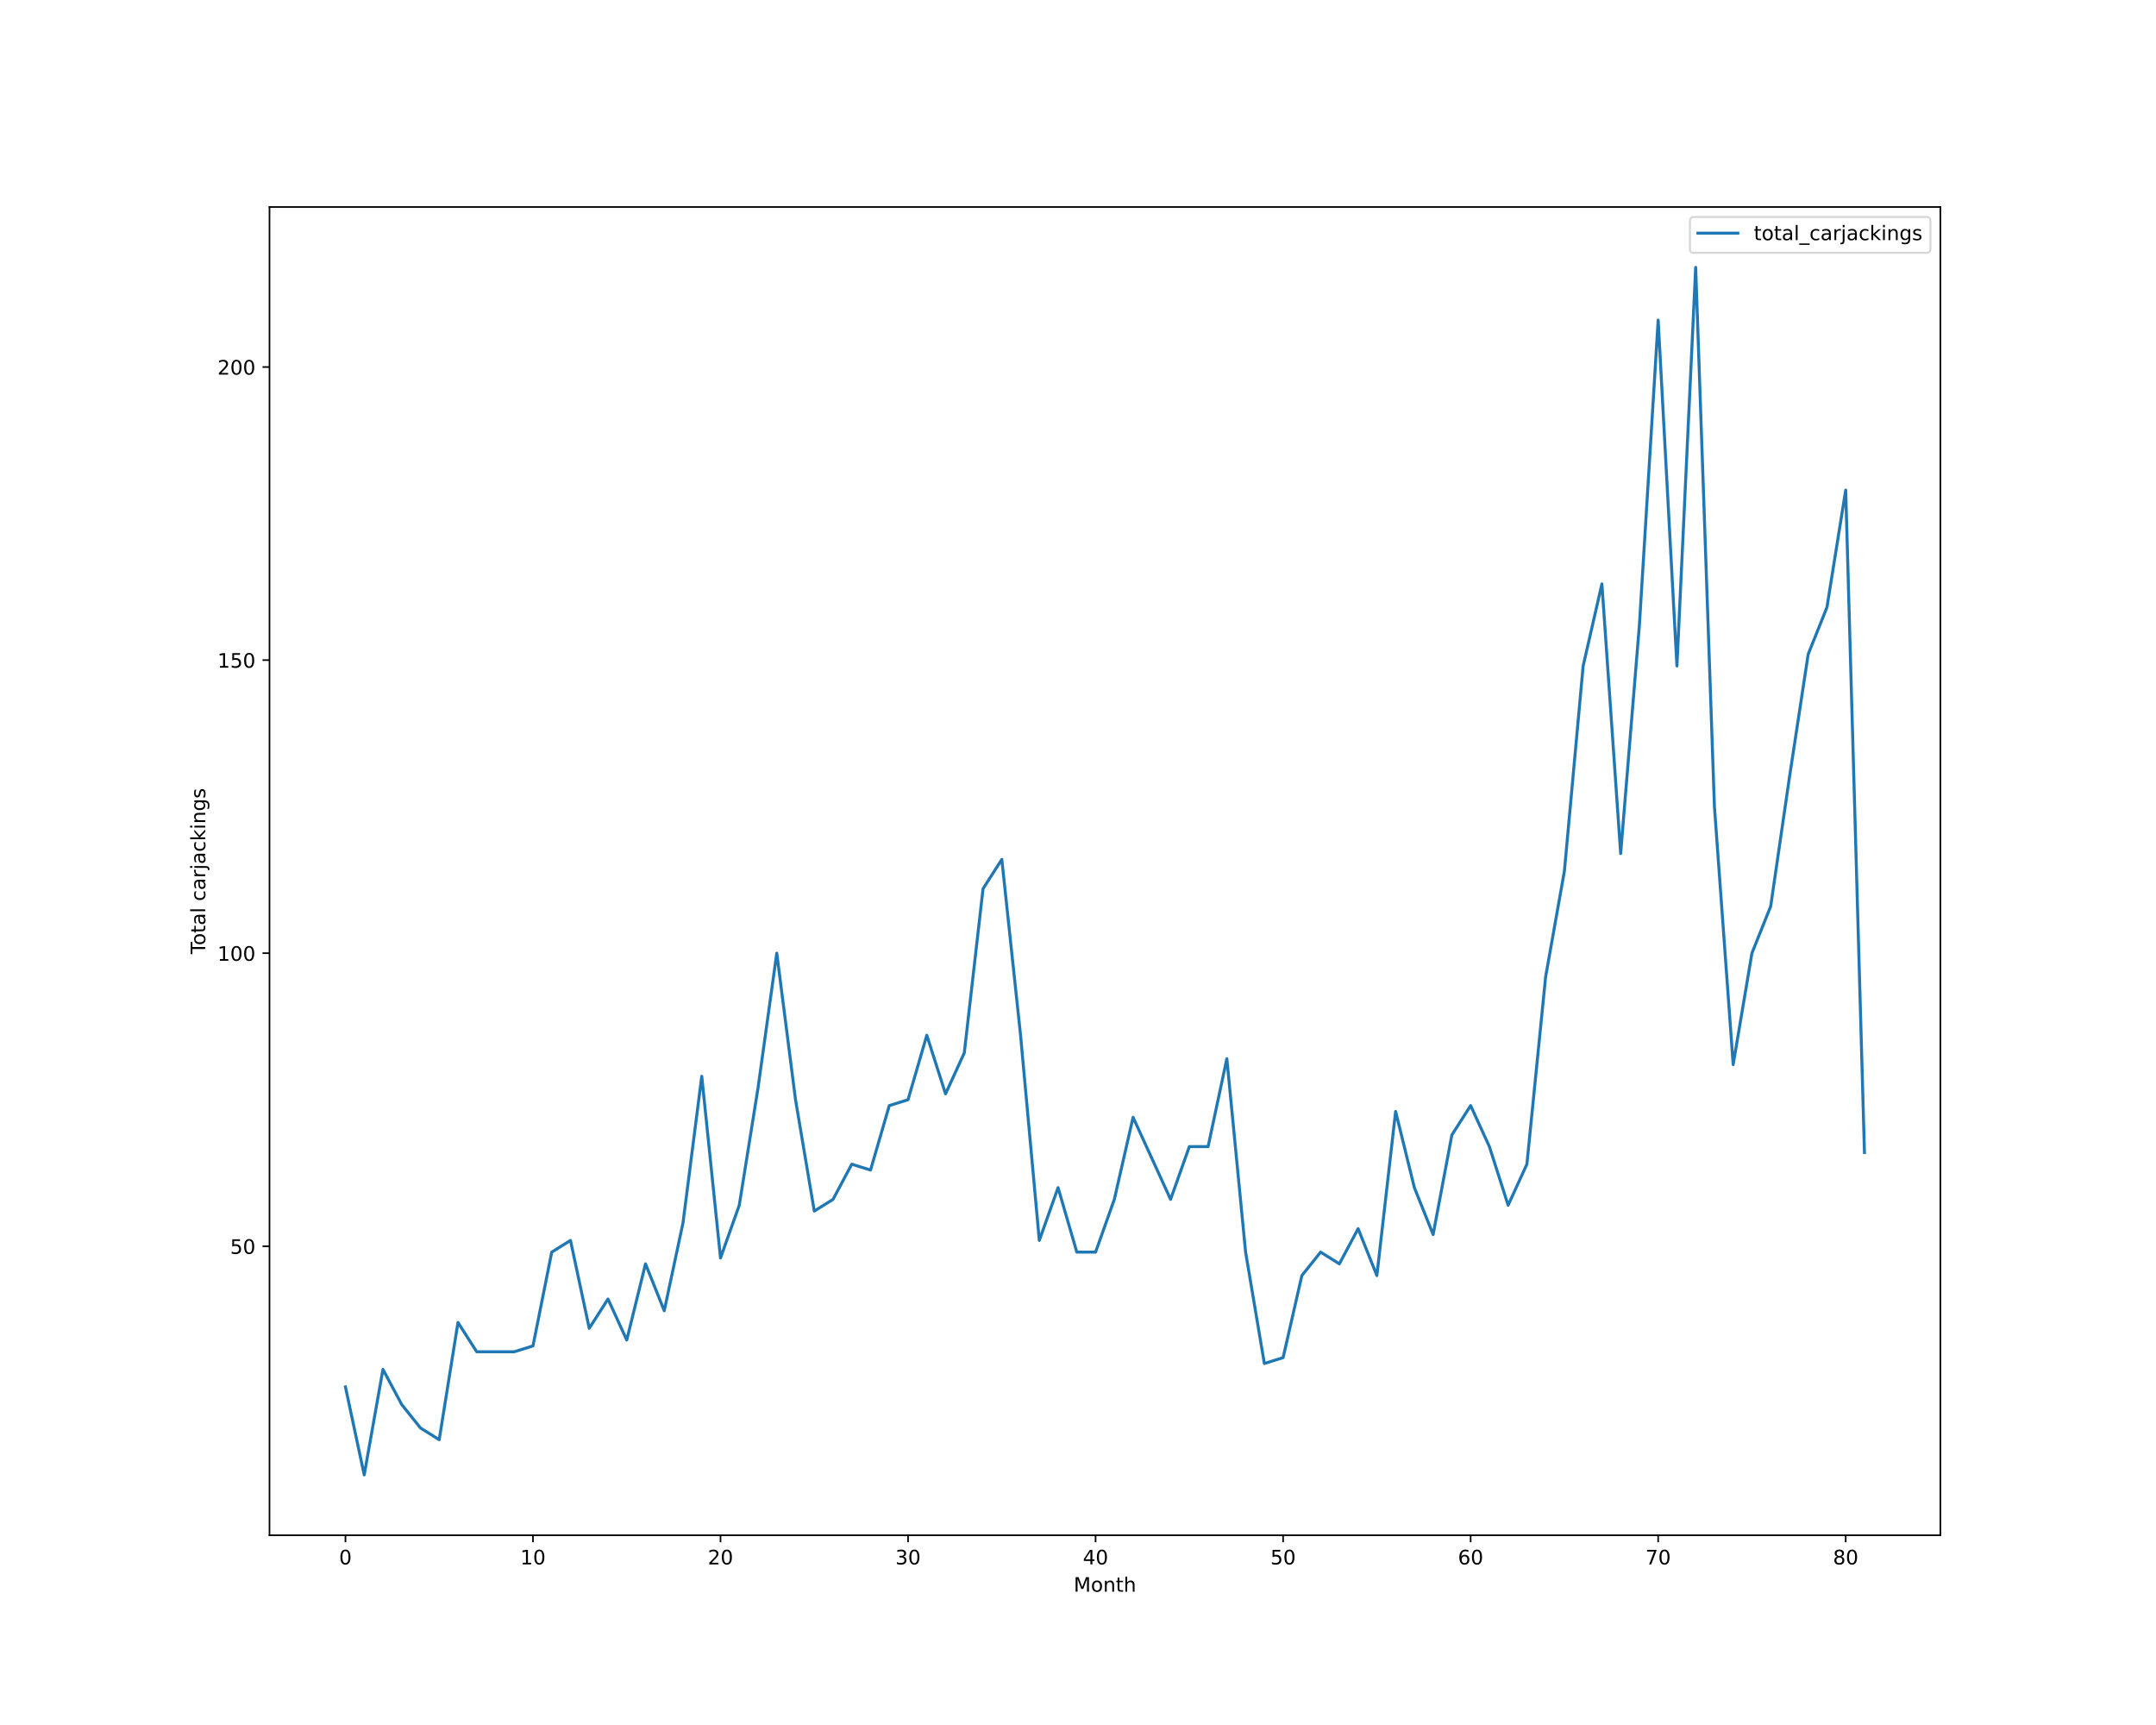
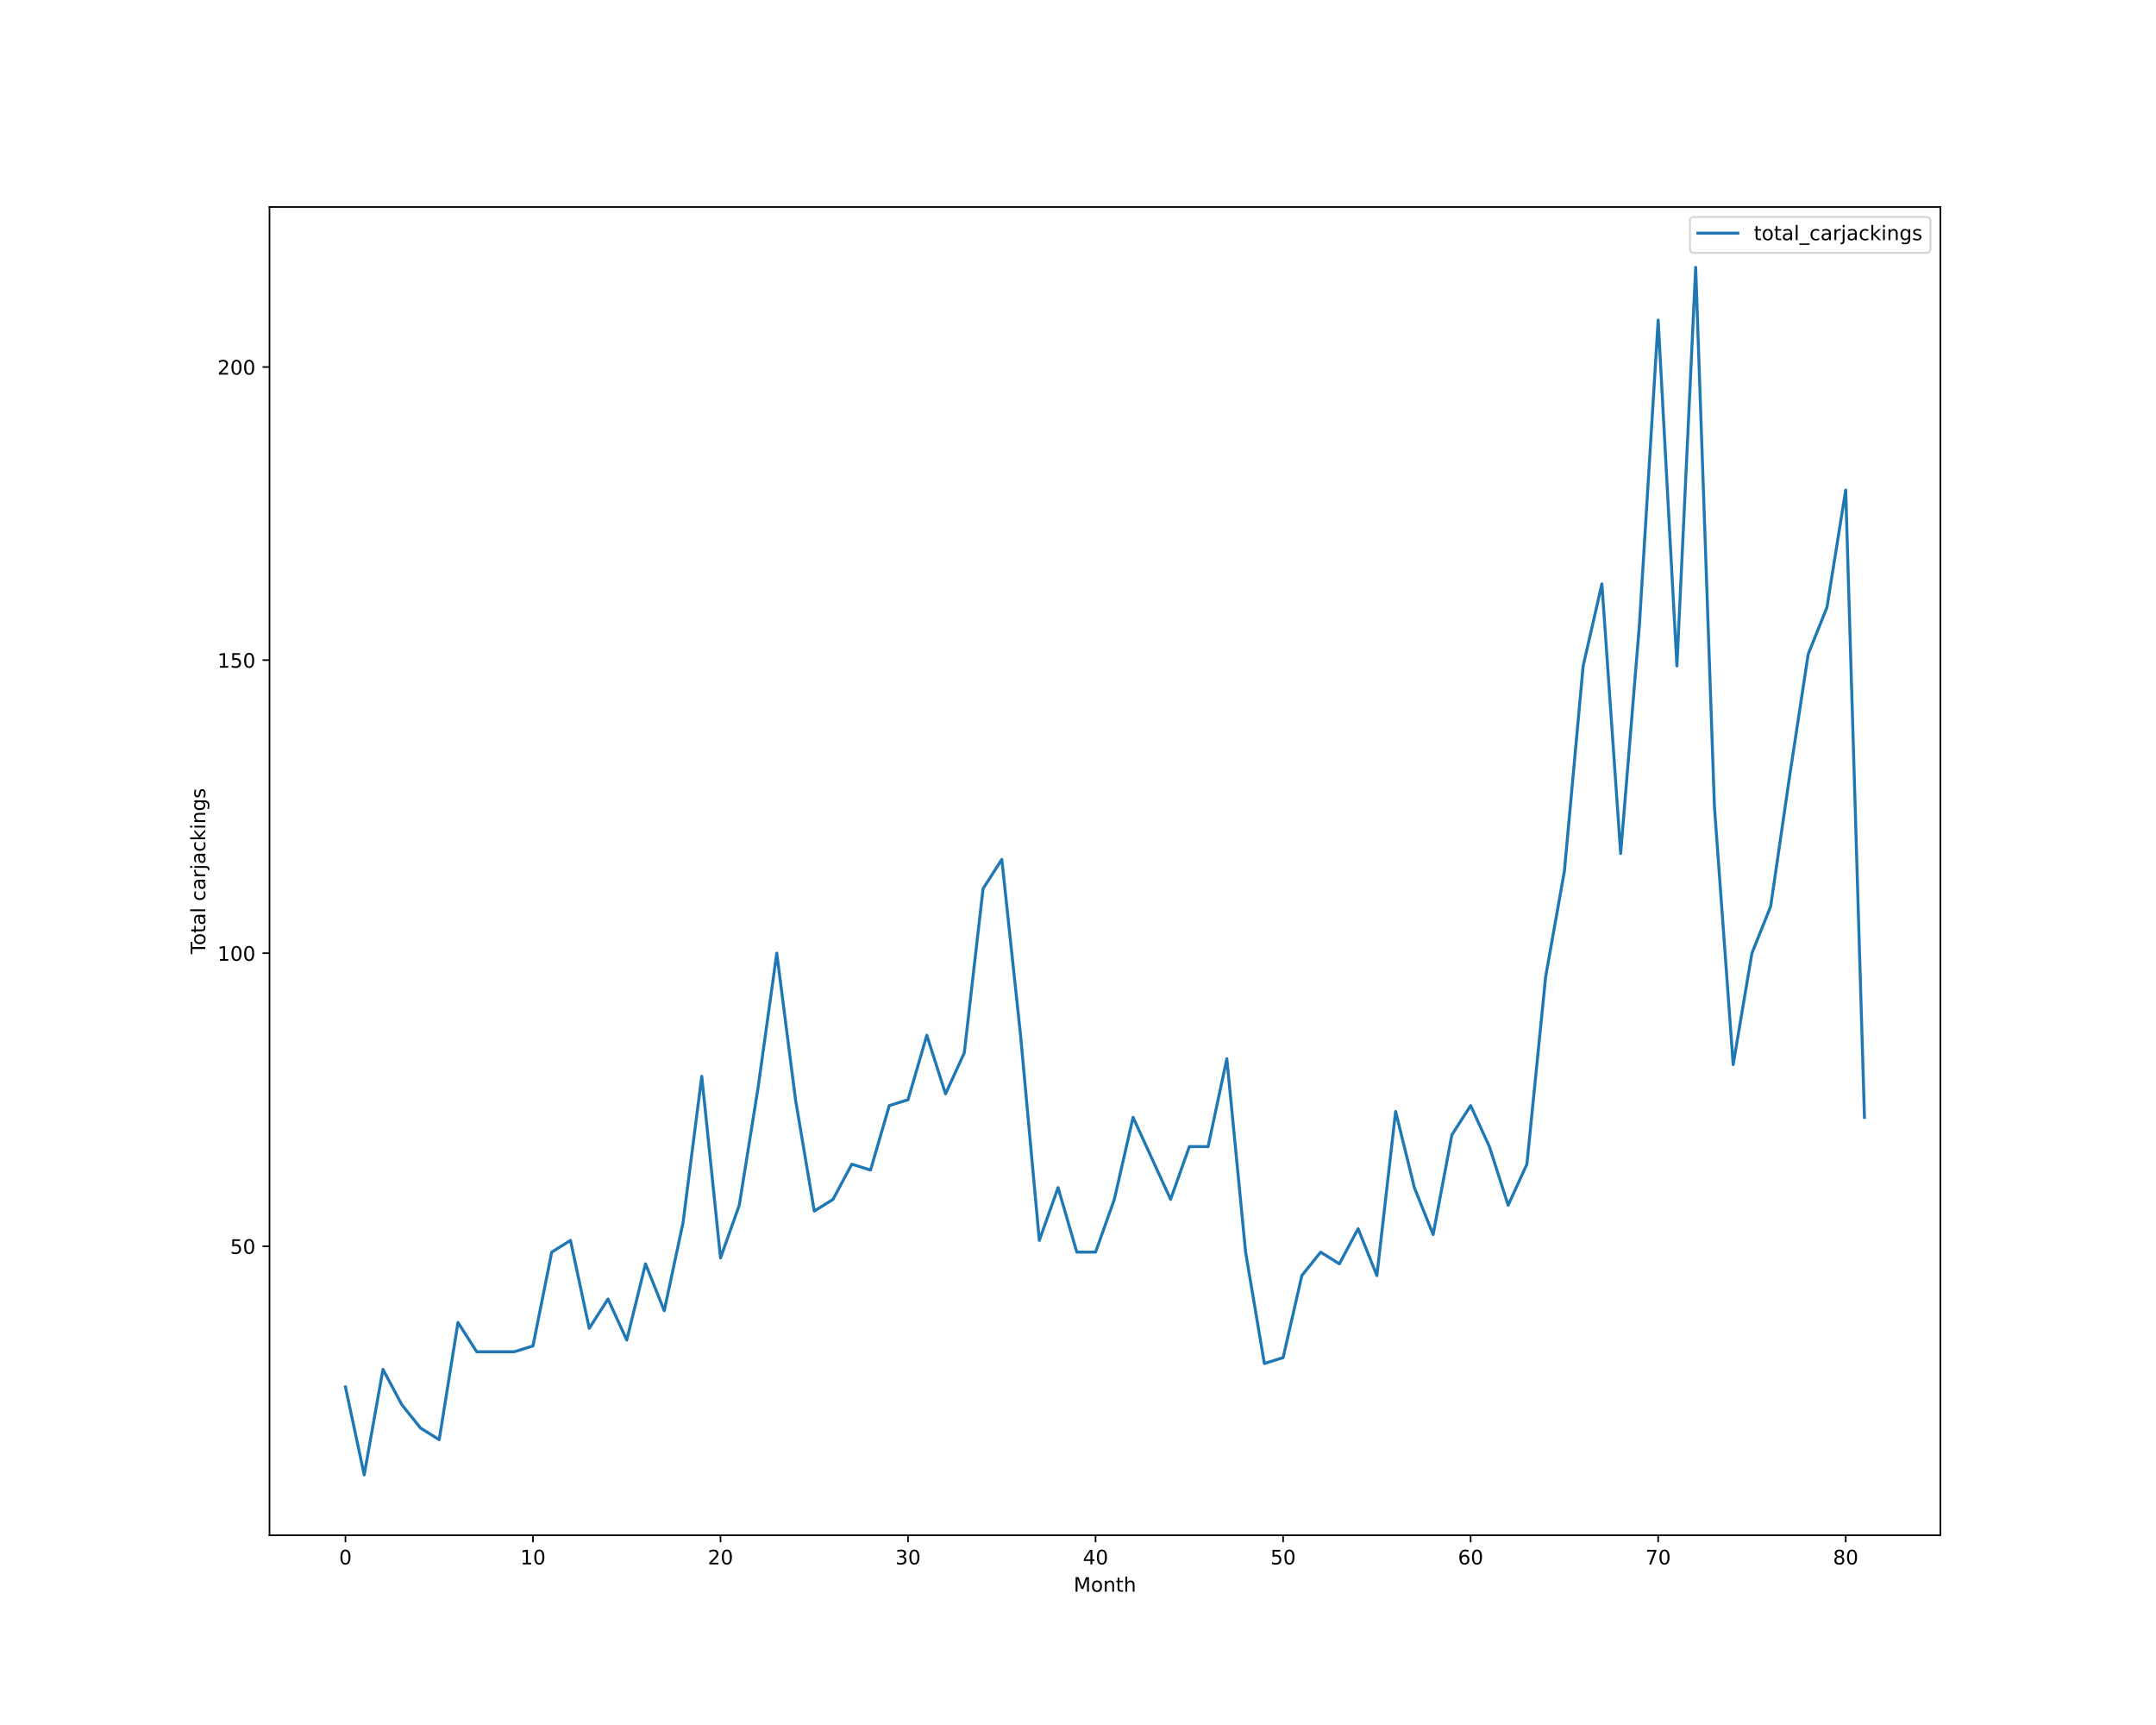
<svg xmlns="http://www.w3.org/2000/svg" xmlns:xlink="http://www.w3.org/1999/xlink" height="864pt" version="1.1" viewBox="0 0 1080 864" width="1080pt">
  <defs>
    <style type="text/css">*{stroke-linecap:butt;stroke-linejoin:round;}</style>
  </defs>
  <g id="figure_1">
    <g id="patch_1">
      <path d="M 0 864  L 1080 864  L 1080 0  L 0 0  z " style="fill:#ffffff;" />
    </g>
    <g id="axes_1">
      <g id="patch_2">
        <path d="M 135 768.96  L 972 768.96  L 972 103.68  L 135 103.68  z " style="fill:#ffffff;" />
      </g>
      <g id="matplotlib.axis_1">
        <g id="xtick_1">
          <g id="line2d_1">
            <defs>
-               <path d="M 0 0  L 0 3.5  " id="mb1be8835cd" style="stroke:#000000;stroke-width:0.8;" />
-             </defs>
-             <g>
-               <use style="stroke:#000000;stroke-width:0.8;" x="173.045" xlink:href="#mb1be8835cd" y="768.96" />
+               <path d="M 0 0  L 0 3.5  " id="mb73da736c5" style="stroke:#000000;stroke-width:0.8;" />
+             </defs>
+             <g>
+               <use style="stroke:#000000;stroke-width:0.8;" x="173.045" xlink:href="#mb73da736c5" y="768.96" />
            </g>
          </g>
          <g id="text_1">
            <g transform="translate(169.8642 783.5584)scale(0.1 -0.1)">
              <defs>
                <path d="M 2034 4250  Q 1547 4250 1301 3770  Q 1056 3291 1056 2328  Q 1056 1369 1301 889  Q 1547 409 2034 409  Q 2525 409 2770 889  Q 3016 1369 3016 2328  Q 3016 3291 2770 3770  Q 2525 4250 2034 4250  z M 2034 4750  Q 2819 4750 3233 4129  Q 3647 3509 3647 2328  Q 3647 1150 3233 529  Q 2819 -91 2034 -91  Q 1250 -91 836 529  Q 422 1150 422 2328  Q 422 3509 836 4129  Q 1250 4750 2034 4750  z " id="DejaVuSans-30" transform="scale(0.015625)" />
              </defs>
              <use xlink:href="#DejaVuSans-30" />
            </g>
          </g>
        </g>
        <g id="xtick_2">
          <g id="line2d_2">
            <g>
-               <use style="stroke:#000000;stroke-width:0.8;" x="266.985" xlink:href="#mb1be8835cd" y="768.96" />
+               <use style="stroke:#000000;stroke-width:0.8;" x="266.985" xlink:href="#mb73da736c5" y="768.96" />
            </g>
          </g>
          <g id="text_2">
            <g transform="translate(260.6223 783.5584)scale(0.1 -0.1)">
              <defs>
                <path d="M 794 531  L 1825 531  L 1825 4091  L 703 3866  L 703 4441  L 1819 4666  L 2450 4666  L 2450 531  L 3481 531  L 3481 0  L 794 0  L 794 531  z " id="DejaVuSans-31" transform="scale(0.015625)" />
              </defs>
              <use xlink:href="#DejaVuSans-31" />
              <use x="63.623" xlink:href="#DejaVuSans-30" />
            </g>
          </g>
        </g>
        <g id="xtick_3">
          <g id="line2d_3">
            <g>
-               <use style="stroke:#000000;stroke-width:0.8;" x="360.924" xlink:href="#mb1be8835cd" y="768.96" />
+               <use style="stroke:#000000;stroke-width:0.8;" x="360.924" xlink:href="#mb73da736c5" y="768.96" />
            </g>
          </g>
          <g id="text_3">
            <g transform="translate(354.5617 783.5584)scale(0.1 -0.1)">
              <defs>
                <path d="M 1228 531  L 3431 531  L 3431 0  L 469 0  L 469 531  Q 828 903 1448 1529  Q 2069 2156 2228 2338  Q 2531 2678 2651 2914  Q 2772 3150 2772 3378  Q 2772 3750 2511 3984  Q 2250 4219 1831 4219  Q 1534 4219 1204 4116  Q 875 4013 500 3803  L 500 4441  Q 881 4594 1212 4672  Q 1544 4750 1819 4750  Q 2544 4750 2975 4387  Q 3406 4025 3406 3419  Q 3406 3131 3298 2873  Q 3191 2616 2906 2266  Q 2828 2175 2409 1742  Q 1991 1309 1228 531  z " id="DejaVuSans-32" transform="scale(0.015625)" />
              </defs>
              <use xlink:href="#DejaVuSans-32" />
              <use x="63.623" xlink:href="#DejaVuSans-30" />
            </g>
          </g>
        </g>
        <g id="xtick_4">
          <g id="line2d_4">
            <g>
-               <use style="stroke:#000000;stroke-width:0.8;" x="454.864" xlink:href="#mb1be8835cd" y="768.96" />
+               <use style="stroke:#000000;stroke-width:0.8;" x="454.864" xlink:href="#mb73da736c5" y="768.96" />
            </g>
          </g>
          <g id="text_4">
            <g transform="translate(448.5011 783.5584)scale(0.1 -0.1)">
              <defs>
                <path d="M 2597 2516  Q 3050 2419 3304 2112  Q 3559 1806 3559 1356  Q 3559 666 3084 287  Q 2609 -91 1734 -91  Q 1441 -91 1130 -33  Q 819 25 488 141  L 488 750  Q 750 597 1062 519  Q 1375 441 1716 441  Q 2309 441 2620 675  Q 2931 909 2931 1356  Q 2931 1769 2642 2001  Q 2353 2234 1838 2234  L 1294 2234  L 1294 2753  L 1863 2753  Q 2328 2753 2575 2939  Q 2822 3125 2822 3475  Q 2822 3834 2567 4026  Q 2313 4219 1838 4219  Q 1578 4219 1281 4162  Q 984 4106 628 3988  L 628 4550  Q 988 4650 1302 4700  Q 1616 4750 1894 4750  Q 2613 4750 3031 4423  Q 3450 4097 3450 3541  Q 3450 3153 3228 2886  Q 3006 2619 2597 2516  z " id="DejaVuSans-33" transform="scale(0.015625)" />
              </defs>
              <use xlink:href="#DejaVuSans-33" />
              <use x="63.623" xlink:href="#DejaVuSans-30" />
            </g>
          </g>
        </g>
        <g id="xtick_5">
          <g id="line2d_5">
            <g>
-               <use style="stroke:#000000;stroke-width:0.8;" x="548.803" xlink:href="#mb1be8835cd" y="768.96" />
+               <use style="stroke:#000000;stroke-width:0.8;" x="548.803" xlink:href="#mb73da736c5" y="768.96" />
            </g>
          </g>
          <g id="text_5">
            <g transform="translate(542.4405 783.5584)scale(0.1 -0.1)">
              <defs>
                <path d="M 2419 4116  L 825 1625  L 2419 1625  L 2419 4116  z M 2253 4666  L 3047 4666  L 3047 1625  L 3713 1625  L 3713 1100  L 3047 1100  L 3047 0  L 2419 0  L 2419 1100  L 313 1100  L 313 1709  L 2253 4666  z " id="DejaVuSans-34" transform="scale(0.015625)" />
              </defs>
              <use xlink:href="#DejaVuSans-34" />
              <use x="63.623" xlink:href="#DejaVuSans-30" />
            </g>
          </g>
        </g>
        <g id="xtick_6">
          <g id="line2d_6">
            <g>
-               <use style="stroke:#000000;stroke-width:0.8;" x="642.742" xlink:href="#mb1be8835cd" y="768.96" />
+               <use style="stroke:#000000;stroke-width:0.8;" x="642.742" xlink:href="#mb73da736c5" y="768.96" />
            </g>
          </g>
          <g id="text_6">
            <g transform="translate(636.3799 783.5584)scale(0.1 -0.1)">
              <defs>
                <path d="M 691 4666  L 3169 4666  L 3169 4134  L 1269 4134  L 1269 2991  Q 1406 3038 1543 3061  Q 1681 3084 1819 3084  Q 2600 3084 3056 2656  Q 3513 2228 3513 1497  Q 3513 744 3044 326  Q 2575 -91 1722 -91  Q 1428 -91 1123 -41  Q 819 9 494 109  L 494 744  Q 775 591 1075 516  Q 1375 441 1709 441  Q 2250 441 2565 725  Q 2881 1009 2881 1497  Q 2881 1984 2565 2268  Q 2250 2553 1709 2553  Q 1456 2553 1204 2497  Q 953 2441 691 2322  L 691 4666  z " id="DejaVuSans-35" transform="scale(0.015625)" />
              </defs>
              <use xlink:href="#DejaVuSans-35" />
              <use x="63.623" xlink:href="#DejaVuSans-30" />
            </g>
          </g>
        </g>
        <g id="xtick_7">
          <g id="line2d_7">
            <g>
-               <use style="stroke:#000000;stroke-width:0.8;" x="736.682" xlink:href="#mb1be8835cd" y="768.96" />
+               <use style="stroke:#000000;stroke-width:0.8;" x="736.682" xlink:href="#mb73da736c5" y="768.96" />
            </g>
          </g>
          <g id="text_7">
            <g transform="translate(730.3193 783.5584)scale(0.1 -0.1)">
              <defs>
                <path d="M 2113 2584  Q 1688 2584 1439 2293  Q 1191 2003 1191 1497  Q 1191 994 1439 701  Q 1688 409 2113 409  Q 2538 409 2786 701  Q 3034 994 3034 1497  Q 3034 2003 2786 2293  Q 2538 2584 2113 2584  z M 3366 4563  L 3366 3988  Q 3128 4100 2886 4159  Q 2644 4219 2406 4219  Q 1781 4219 1451 3797  Q 1122 3375 1075 2522  Q 1259 2794 1537 2939  Q 1816 3084 2150 3084  Q 2853 3084 3261 2657  Q 3669 2231 3669 1497  Q 3669 778 3244 343  Q 2819 -91 2113 -91  Q 1303 -91 875 529  Q 447 1150 447 2328  Q 447 3434 972 4092  Q 1497 4750 2381 4750  Q 2619 4750 2861 4703  Q 3103 4656 3366 4563  z " id="DejaVuSans-36" transform="scale(0.015625)" />
              </defs>
              <use xlink:href="#DejaVuSans-36" />
              <use x="63.623" xlink:href="#DejaVuSans-30" />
            </g>
          </g>
        </g>
        <g id="xtick_8">
          <g id="line2d_8">
            <g>
-               <use style="stroke:#000000;stroke-width:0.8;" x="830.621" xlink:href="#mb1be8835cd" y="768.96" />
+               <use style="stroke:#000000;stroke-width:0.8;" x="830.621" xlink:href="#mb73da736c5" y="768.96" />
            </g>
          </g>
          <g id="text_8">
            <g transform="translate(824.2587 783.5584)scale(0.1 -0.1)">
              <defs>
                <path d="M 525 4666  L 3525 4666  L 3525 4397  L 1831 0  L 1172 0  L 2766 4134  L 525 4134  L 525 4666  z " id="DejaVuSans-37" transform="scale(0.015625)" />
              </defs>
              <use xlink:href="#DejaVuSans-37" />
              <use x="63.623" xlink:href="#DejaVuSans-30" />
            </g>
          </g>
        </g>
        <g id="xtick_9">
          <g id="line2d_9">
            <g>
-               <use style="stroke:#000000;stroke-width:0.8;" x="924.561" xlink:href="#mb1be8835cd" y="768.96" />
+               <use style="stroke:#000000;stroke-width:0.8;" x="924.561" xlink:href="#mb73da736c5" y="768.96" />
            </g>
          </g>
          <g id="text_9">
            <g transform="translate(918.1981 783.5584)scale(0.1 -0.1)">
              <defs>
                <path d="M 2034 2216  Q 1584 2216 1326 1975  Q 1069 1734 1069 1313  Q 1069 891 1326 650  Q 1584 409 2034 409  Q 2484 409 2743 651  Q 3003 894 3003 1313  Q 3003 1734 2745 1975  Q 2488 2216 2034 2216  z M 1403 2484  Q 997 2584 770 2862  Q 544 3141 544 3541  Q 544 4100 942 4425  Q 1341 4750 2034 4750  Q 2731 4750 3128 4425  Q 3525 4100 3525 3541  Q 3525 3141 3298 2862  Q 3072 2584 2669 2484  Q 3125 2378 3379 2068  Q 3634 1759 3634 1313  Q 3634 634 3220 271  Q 2806 -91 2034 -91  Q 1263 -91 848 271  Q 434 634 434 1313  Q 434 1759 690 2068  Q 947 2378 1403 2484  z M 1172 3481  Q 1172 3119 1398 2916  Q 1625 2713 2034 2713  Q 2441 2713 2670 2916  Q 2900 3119 2900 3481  Q 2900 3844 2670 4047  Q 2441 4250 2034 4250  Q 1625 4250 1398 4047  Q 1172 3844 1172 3481  z " id="DejaVuSans-38" transform="scale(0.015625)" />
              </defs>
              <use xlink:href="#DejaVuSans-38" />
              <use x="63.623" xlink:href="#DejaVuSans-30" />
            </g>
          </g>
        </g>
        <g id="text_10">
          <g transform="translate(537.8289 797.2366)scale(0.1 -0.1)">
            <defs>
              <path d="M 628 4666  L 1569 4666  L 2759 1491  L 3956 4666  L 4897 4666  L 4897 0  L 4281 0  L 4281 4097  L 3078 897  L 2444 897  L 1241 4097  L 1241 0  L 628 0  L 628 4666  z " id="DejaVuSans-4d" transform="scale(0.015625)" />
              <path d="M 1959 3097  Q 1497 3097 1228 2736  Q 959 2375 959 1747  Q 959 1119 1226 758  Q 1494 397 1959 397  Q 2419 397 2687 759  Q 2956 1122 2956 1747  Q 2956 2369 2687 2733  Q 2419 3097 1959 3097  z M 1959 3584  Q 2709 3584 3137 3096  Q 3566 2609 3566 1747  Q 3566 888 3137 398  Q 2709 -91 1959 -91  Q 1206 -91 779 398  Q 353 888 353 1747  Q 353 2609 779 3096  Q 1206 3584 1959 3584  z " id="DejaVuSans-6f" transform="scale(0.015625)" />
              <path d="M 3513 2113  L 3513 0  L 2938 0  L 2938 2094  Q 2938 2591 2744 2837  Q 2550 3084 2163 3084  Q 1697 3084 1428 2787  Q 1159 2491 1159 1978  L 1159 0  L 581 0  L 581 3500  L 1159 3500  L 1159 2956  Q 1366 3272 1645 3428  Q 1925 3584 2291 3584  Q 2894 3584 3203 3211  Q 3513 2838 3513 2113  z " id="DejaVuSans-6e" transform="scale(0.015625)" />
              <path d="M 1172 4494  L 1172 3500  L 2356 3500  L 2356 3053  L 1172 3053  L 1172 1153  Q 1172 725 1289 603  Q 1406 481 1766 481  L 2356 481  L 2356 0  L 1766 0  Q 1100 0 847 248  Q 594 497 594 1153  L 594 3053  L 172 3053  L 172 3500  L 594 3500  L 594 4494  L 1172 4494  z " id="DejaVuSans-74" transform="scale(0.015625)" />
              <path d="M 3513 2113  L 3513 0  L 2938 0  L 2938 2094  Q 2938 2591 2744 2837  Q 2550 3084 2163 3084  Q 1697 3084 1428 2787  Q 1159 2491 1159 1978  L 1159 0  L 581 0  L 581 4863  L 1159 4863  L 1159 2956  Q 1366 3272 1645 3428  Q 1925 3584 2291 3584  Q 2894 3584 3203 3211  Q 3513 2838 3513 2113  z " id="DejaVuSans-68" transform="scale(0.015625)" />
            </defs>
            <use xlink:href="#DejaVuSans-4d" />
            <use x="86.279" xlink:href="#DejaVuSans-6f" />
            <use x="147.461" xlink:href="#DejaVuSans-6e" />
            <use x="210.84" xlink:href="#DejaVuSans-74" />
            <use x="250.049" xlink:href="#DejaVuSans-68" />
          </g>
        </g>
      </g>
      <g id="matplotlib.axis_2">
        <g id="ytick_1">
          <g id="line2d_10">
            <defs>
-               <path d="M 0 0  L -3.5 0  " id="m8efeb63ae5" style="stroke:#000000;stroke-width:0.8;" />
-             </defs>
-             <g>
-               <use style="stroke:#000000;stroke-width:0.8;" x="135" xlink:href="#m8efeb63ae5" y="624.219" />
+               <path d="M 0 0  L -3.5 0  " id="md907541bf1" style="stroke:#000000;stroke-width:0.8;" />
+             </defs>
+             <g>
+               <use style="stroke:#000000;stroke-width:0.8;" x="135" xlink:href="#md907541bf1" y="624.219" />
            </g>
          </g>
          <g id="text_11">
            <g transform="translate(115.275 628.0182)scale(0.1 -0.1)">
              <use xlink:href="#DejaVuSans-35" />
              <use x="63.623" xlink:href="#DejaVuSans-30" />
            </g>
          </g>
        </g>
        <g id="ytick_2">
          <g id="line2d_11">
            <g>
-               <use style="stroke:#000000;stroke-width:0.8;" x="135" xlink:href="#m8efeb63ae5" y="477.423" />
+               <use style="stroke:#000000;stroke-width:0.8;" x="135" xlink:href="#md907541bf1" y="477.423" />
            </g>
          </g>
          <g id="text_12">
            <g transform="translate(108.9125 481.2221)scale(0.1 -0.1)">
              <use xlink:href="#DejaVuSans-31" />
              <use x="63.623" xlink:href="#DejaVuSans-30" />
              <use x="127.246" xlink:href="#DejaVuSans-30" />
            </g>
          </g>
        </g>
        <g id="ytick_3">
          <g id="line2d_12">
            <g>
-               <use style="stroke:#000000;stroke-width:0.8;" x="135" xlink:href="#m8efeb63ae5" y="330.627" />
+               <use style="stroke:#000000;stroke-width:0.8;" x="135" xlink:href="#md907541bf1" y="330.627" />
            </g>
          </g>
          <g id="text_13">
            <g transform="translate(108.9125 334.426)scale(0.1 -0.1)">
              <use xlink:href="#DejaVuSans-31" />
              <use x="63.623" xlink:href="#DejaVuSans-35" />
              <use x="127.246" xlink:href="#DejaVuSans-30" />
            </g>
          </g>
        </g>
        <g id="ytick_4">
          <g id="line2d_13">
            <g>
-               <use style="stroke:#000000;stroke-width:0.8;" x="135" xlink:href="#m8efeb63ae5" y="183.831" />
+               <use style="stroke:#000000;stroke-width:0.8;" x="135" xlink:href="#md907541bf1" y="183.831" />
            </g>
          </g>
          <g id="text_14">
            <g transform="translate(108.9125 187.6299)scale(0.1 -0.1)">
              <use xlink:href="#DejaVuSans-32" />
              <use x="63.623" xlink:href="#DejaVuSans-30" />
              <use x="127.246" xlink:href="#DejaVuSans-30" />
            </g>
          </g>
        </g>
        <g id="text_15">
          <g transform="translate(102.8328 477.8888)rotate(-90)scale(0.1 -0.1)">
            <defs>
              <path d="M -19 4666  L 3928 4666  L 3928 4134  L 2272 4134  L 2272 0  L 1638 0  L 1638 4134  L -19 4134  L -19 4666  z " id="DejaVuSans-54" transform="scale(0.015625)" />
              <path d="M 2194 1759  Q 1497 1759 1228 1600  Q 959 1441 959 1056  Q 959 750 1161 570  Q 1363 391 1709 391  Q 2188 391 2477 730  Q 2766 1069 2766 1631  L 2766 1759  L 2194 1759  z M 3341 1997  L 3341 0  L 2766 0  L 2766 531  Q 2569 213 2275 61  Q 1981 -91 1556 -91  Q 1019 -91 701 211  Q 384 513 384 1019  Q 384 1609 779 1909  Q 1175 2209 1959 2209  L 2766 2209  L 2766 2266  Q 2766 2663 2505 2880  Q 2244 3097 1772 3097  Q 1472 3097 1187 3025  Q 903 2953 641 2809  L 641 3341  Q 956 3463 1253 3523  Q 1550 3584 1831 3584  Q 2591 3584 2966 3190  Q 3341 2797 3341 1997  z " id="DejaVuSans-61" transform="scale(0.015625)" />
              <path d="M 603 4863  L 1178 4863  L 1178 0  L 603 0  L 603 4863  z " id="DejaVuSans-6c" transform="scale(0.015625)" />
              <path id="DejaVuSans-20" transform="scale(0.015625)" />
              <path d="M 3122 3366  L 3122 2828  Q 2878 2963 2633 3030  Q 2388 3097 2138 3097  Q 1578 3097 1268 2742  Q 959 2388 959 1747  Q 959 1106 1268 751  Q 1578 397 2138 397  Q 2388 397 2633 464  Q 2878 531 3122 666  L 3122 134  Q 2881 22 2623 -34  Q 2366 -91 2075 -91  Q 1284 -91 818 406  Q 353 903 353 1747  Q 353 2603 823 3093  Q 1294 3584 2113 3584  Q 2378 3584 2631 3529  Q 2884 3475 3122 3366  z " id="DejaVuSans-63" transform="scale(0.015625)" />
              <path d="M 2631 2963  Q 2534 3019 2420 3045  Q 2306 3072 2169 3072  Q 1681 3072 1420 2755  Q 1159 2438 1159 1844  L 1159 0  L 581 0  L 581 3500  L 1159 3500  L 1159 2956  Q 1341 3275 1631 3429  Q 1922 3584 2338 3584  Q 2397 3584 2469 3576  Q 2541 3569 2628 3553  L 2631 2963  z " id="DejaVuSans-72" transform="scale(0.015625)" />
              <path d="M 603 3500  L 1178 3500  L 1178 -63  Q 1178 -731 923 -1031  Q 669 -1331 103 -1331  L -116 -1331  L -116 -844  L 38 -844  Q 366 -844 484 -692  Q 603 -541 603 -63  L 603 3500  z M 603 4863  L 1178 4863  L 1178 4134  L 603 4134  L 603 4863  z " id="DejaVuSans-6a" transform="scale(0.015625)" />
              <path d="M 581 4863  L 1159 4863  L 1159 1991  L 2875 3500  L 3609 3500  L 1753 1863  L 3688 0  L 2938 0  L 1159 1709  L 1159 0  L 581 0  L 581 4863  z " id="DejaVuSans-6b" transform="scale(0.015625)" />
              <path d="M 603 3500  L 1178 3500  L 1178 0  L 603 0  L 603 3500  z M 603 4863  L 1178 4863  L 1178 4134  L 603 4134  L 603 4863  z " id="DejaVuSans-69" transform="scale(0.015625)" />
              <path d="M 2906 1791  Q 2906 2416 2648 2759  Q 2391 3103 1925 3103  Q 1463 3103 1205 2759  Q 947 2416 947 1791  Q 947 1169 1205 825  Q 1463 481 1925 481  Q 2391 481 2648 825  Q 2906 1169 2906 1791  z M 3481 434  Q 3481 -459 3084 -895  Q 2688 -1331 1869 -1331  Q 1566 -1331 1297 -1286  Q 1028 -1241 775 -1147  L 775 -588  Q 1028 -725 1275 -790  Q 1522 -856 1778 -856  Q 2344 -856 2625 -561  Q 2906 -266 2906 331  L 2906 616  Q 2728 306 2450 153  Q 2172 0 1784 0  Q 1141 0 747 490  Q 353 981 353 1791  Q 353 2603 747 3093  Q 1141 3584 1784 3584  Q 2172 3584 2450 3431  Q 2728 3278 2906 2969  L 2906 3500  L 3481 3500  L 3481 434  z " id="DejaVuSans-67" transform="scale(0.015625)" />
              <path d="M 2834 3397  L 2834 2853  Q 2591 2978 2328 3040  Q 2066 3103 1784 3103  Q 1356 3103 1142 2972  Q 928 2841 928 2578  Q 928 2378 1081 2264  Q 1234 2150 1697 2047  L 1894 2003  Q 2506 1872 2764 1633  Q 3022 1394 3022 966  Q 3022 478 2636 193  Q 2250 -91 1575 -91  Q 1294 -91 989 -36  Q 684 19 347 128  L 347 722  Q 666 556 975 473  Q 1284 391 1588 391  Q 1994 391 2212 530  Q 2431 669 2431 922  Q 2431 1156 2273 1281  Q 2116 1406 1581 1522  L 1381 1569  Q 847 1681 609 1914  Q 372 2147 372 2553  Q 372 3047 722 3315  Q 1072 3584 1716 3584  Q 2034 3584 2315 3537  Q 2597 3491 2834 3397  z " id="DejaVuSans-73" transform="scale(0.015625)" />
            </defs>
            <use xlink:href="#DejaVuSans-54" />
            <use x="44.084" xlink:href="#DejaVuSans-6f" />
            <use x="105.266" xlink:href="#DejaVuSans-74" />
            <use x="144.475" xlink:href="#DejaVuSans-61" />
            <use x="205.754" xlink:href="#DejaVuSans-6c" />
            <use x="233.537" xlink:href="#DejaVuSans-20" />
            <use x="265.324" xlink:href="#DejaVuSans-63" />
            <use x="320.305" xlink:href="#DejaVuSans-61" />
            <use x="381.584" xlink:href="#DejaVuSans-72" />
            <use x="422.697" xlink:href="#DejaVuSans-6a" />
            <use x="450.48" xlink:href="#DejaVuSans-61" />
            <use x="511.76" xlink:href="#DejaVuSans-63" />
            <use x="566.74" xlink:href="#DejaVuSans-6b" />
            <use x="624.65" xlink:href="#DejaVuSans-69" />
            <use x="652.434" xlink:href="#DejaVuSans-6e" />
            <use x="715.812" xlink:href="#DejaVuSans-67" />
            <use x="779.289" xlink:href="#DejaVuSans-73" />
          </g>
        </g>
      </g>
      <g id="line2d_14">
-         <path clip-path="url(#p109b29fcda)" d="M 173.045 694.681  L 182.439 738.72  L 191.833 685.873  L 201.227 703.489  L 210.621 715.233  L 220.015 721.104  L 229.409 662.386  L 238.803 677.066  L 248.197 677.066  L 257.591 677.066  L 266.985 674.13  L 276.379 627.155  L 285.773 621.283  L 295.167 665.322  L 304.561 650.642  L 313.955 671.194  L 323.348 633.027  L 332.742 656.514  L 342.136 612.475  L 351.53 539.077  L 360.924 630.091  L 370.318 603.668  L 379.712 544.949  L 389.106 477.423  L 398.5 550.821  L 407.894 606.603  L 417.288 600.732  L 426.682 583.116  L 436.076 586.052  L 445.47 553.757  L 454.864 550.821  L 464.258 518.526  L 473.652 547.885  L 483.045 527.334  L 492.439 445.128  L 501.833 430.448  L 511.227 518.526  L 520.621 621.283  L 530.015 594.86  L 539.409 627.155  L 548.803 627.155  L 558.197 600.732  L 567.591 559.629  L 576.985 580.18  L 586.379 600.732  L 595.773 574.308  L 605.167 574.308  L 614.561 530.27  L 623.955 627.155  L 633.348 682.937  L 642.742 680.002  L 652.136 638.899  L 661.53 627.155  L 670.924 633.027  L 680.318 615.411  L 689.712 638.899  L 699.106 556.693  L 708.5 594.86  L 717.894 618.347  L 727.288 568.437  L 736.682 553.757  L 746.076 574.308  L 755.47 603.668  L 764.864 583.116  L 774.258 489.167  L 783.652 436.32  L 793.045 333.563  L 802.439 292.46  L 811.833 427.512  L 821.227 313.011  L 830.621 160.343  L 840.015 333.563  L 849.409 133.92  L 858.803 404.025  L 868.197 533.205  L 877.591 477.423  L 886.985 453.936  L 896.379 389.345  L 905.773 327.691  L 915.167 304.203  L 924.561 245.485  L 933.955 577.244  " style="fill:none;stroke:#1f77b4;stroke-linecap:square;stroke-width:1.5;" />
+         <path clip-path="url(#pd6103cc39f)" d="M 173.045 694.681  L 182.439 738.72  L 191.833 685.873  L 201.227 703.489  L 210.621 715.233  L 220.015 721.104  L 229.409 662.386  L 238.803 677.066  L 248.197 677.066  L 257.591 677.066  L 266.985 674.13  L 276.379 627.155  L 285.773 621.283  L 295.167 665.322  L 304.561 650.642  L 313.955 671.194  L 323.348 633.027  L 332.742 656.514  L 342.136 612.475  L 351.53 539.077  L 360.924 630.091  L 370.318 603.668  L 379.712 544.949  L 389.106 477.423  L 398.5 550.821  L 407.894 606.603  L 417.288 600.732  L 426.682 583.116  L 436.076 586.052  L 445.47 553.757  L 454.864 550.821  L 464.258 518.526  L 473.652 547.885  L 483.045 527.334  L 492.439 445.128  L 501.833 430.448  L 511.227 518.526  L 520.621 621.283  L 530.015 594.86  L 539.409 627.155  L 548.803 627.155  L 558.197 600.732  L 567.591 559.629  L 576.985 580.18  L 586.379 600.732  L 595.773 574.308  L 605.167 574.308  L 614.561 530.27  L 623.955 627.155  L 633.348 682.937  L 642.742 680.002  L 652.136 638.899  L 661.53 627.155  L 670.924 633.027  L 680.318 615.411  L 689.712 638.899  L 699.106 556.693  L 708.5 594.86  L 717.894 618.347  L 727.288 568.437  L 736.682 553.757  L 746.076 574.308  L 755.47 603.668  L 764.864 583.116  L 774.258 489.167  L 783.652 436.32  L 793.045 333.563  L 802.439 292.46  L 811.833 427.512  L 821.227 313.011  L 830.621 160.343  L 840.015 333.563  L 849.409 133.92  L 858.803 404.025  L 868.197 533.205  L 877.591 477.423  L 886.985 453.936  L 896.379 389.345  L 905.773 327.691  L 915.167 304.203  L 924.561 245.485  L 933.955 559.629  " style="fill:none;stroke:#1f77b4;stroke-linecap:square;stroke-width:1.5;" />
      </g>
      <g id="patch_3">
        <path d="M 135 768.96  L 135 103.68  " style="fill:none;stroke:#000000;stroke-linecap:square;stroke-linejoin:miter;stroke-width:0.8;" />
      </g>
      <g id="patch_4">
        <path d="M 972 768.96  L 972 103.68  " style="fill:none;stroke:#000000;stroke-linecap:square;stroke-linejoin:miter;stroke-width:0.8;" />
      </g>
      <g id="patch_5">
        <path d="M 135 768.96  L 972 768.96  " style="fill:none;stroke:#000000;stroke-linecap:square;stroke-linejoin:miter;stroke-width:0.8;" />
      </g>
      <g id="patch_6">
        <path d="M 135 103.68  L 972 103.68  " style="fill:none;stroke:#000000;stroke-linecap:square;stroke-linejoin:miter;stroke-width:0.8;" />
      </g>
      <g id="legend_1">
        <g id="patch_7">
          <path d="M 848.528 126.636  L 965 126.636  Q 967 126.636 967 124.636  L 967 110.68  Q 967 108.68 965 108.68  L 848.528 108.68  Q 846.528 108.68 846.528 110.68  L 846.528 124.636  Q 846.528 126.636 848.528 126.636  z " style="fill:#ffffff;opacity:0.8;stroke:#cccccc;stroke-linejoin:miter;" />
        </g>
        <g id="line2d_15">
          <path d="M 850.528 116.778  L 870.528 116.778  " style="fill:none;stroke:#1f77b4;stroke-linecap:square;stroke-width:1.5;" />
        </g>
        <g id="line2d_16" />
        <g id="text_16">
          <g transform="translate(878.5281 120.2784)scale(0.1 -0.1)">
            <defs>
              <path d="M 3263 -1063  L 3263 -1509  L -63 -1509  L -63 -1063  L 3263 -1063  z " id="DejaVuSans-5f" transform="scale(0.015625)" />
            </defs>
            <use xlink:href="#DejaVuSans-74" />
            <use x="39.209" xlink:href="#DejaVuSans-6f" />
            <use x="100.391" xlink:href="#DejaVuSans-74" />
            <use x="139.6" xlink:href="#DejaVuSans-61" />
            <use x="200.879" xlink:href="#DejaVuSans-6c" />
            <use x="228.662" xlink:href="#DejaVuSans-5f" />
            <use x="278.662" xlink:href="#DejaVuSans-63" />
            <use x="333.643" xlink:href="#DejaVuSans-61" />
            <use x="394.922" xlink:href="#DejaVuSans-72" />
            <use x="436.035" xlink:href="#DejaVuSans-6a" />
            <use x="463.818" xlink:href="#DejaVuSans-61" />
            <use x="525.098" xlink:href="#DejaVuSans-63" />
            <use x="580.078" xlink:href="#DejaVuSans-6b" />
            <use x="637.988" xlink:href="#DejaVuSans-69" />
            <use x="665.771" xlink:href="#DejaVuSans-6e" />
            <use x="729.15" xlink:href="#DejaVuSans-67" />
            <use x="792.627" xlink:href="#DejaVuSans-73" />
          </g>
        </g>
      </g>
    </g>
  </g>
  <defs>
-     <clipPath id="p109b29fcda">
+     <clipPath id="pd6103cc39f">
      <rect height="665.28" width="837" x="135" y="103.68" />
    </clipPath>
  </defs>
</svg>
